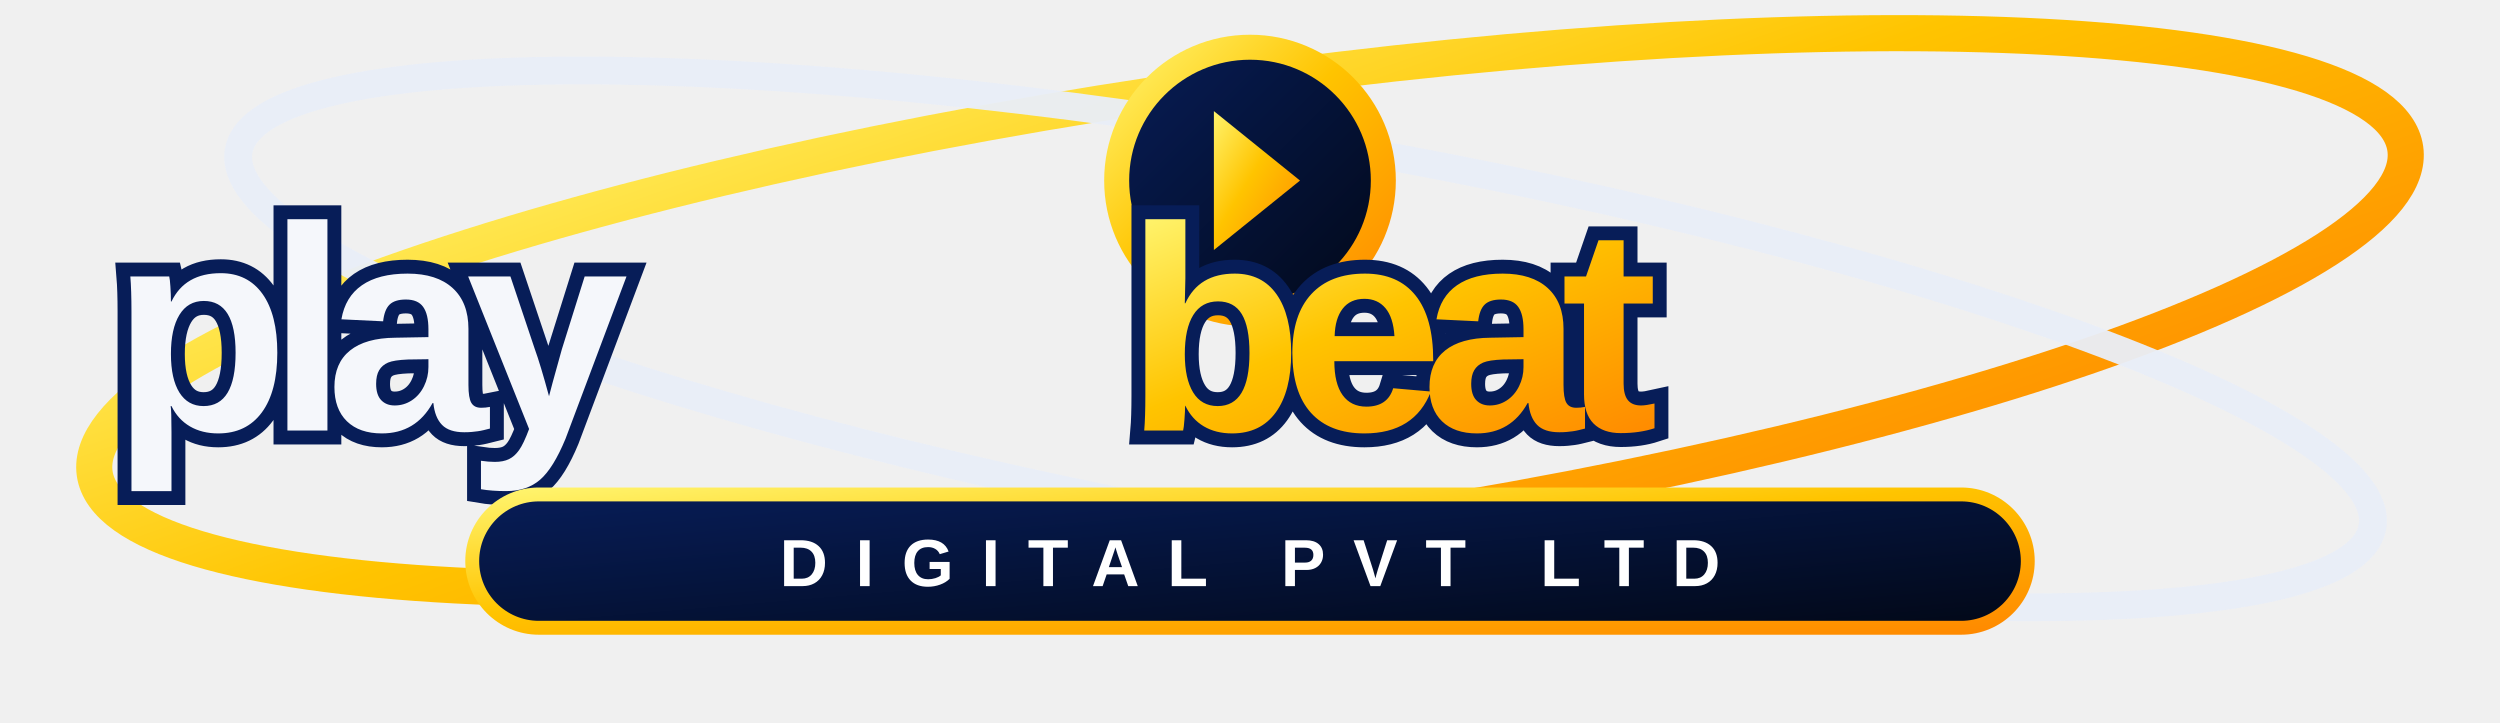
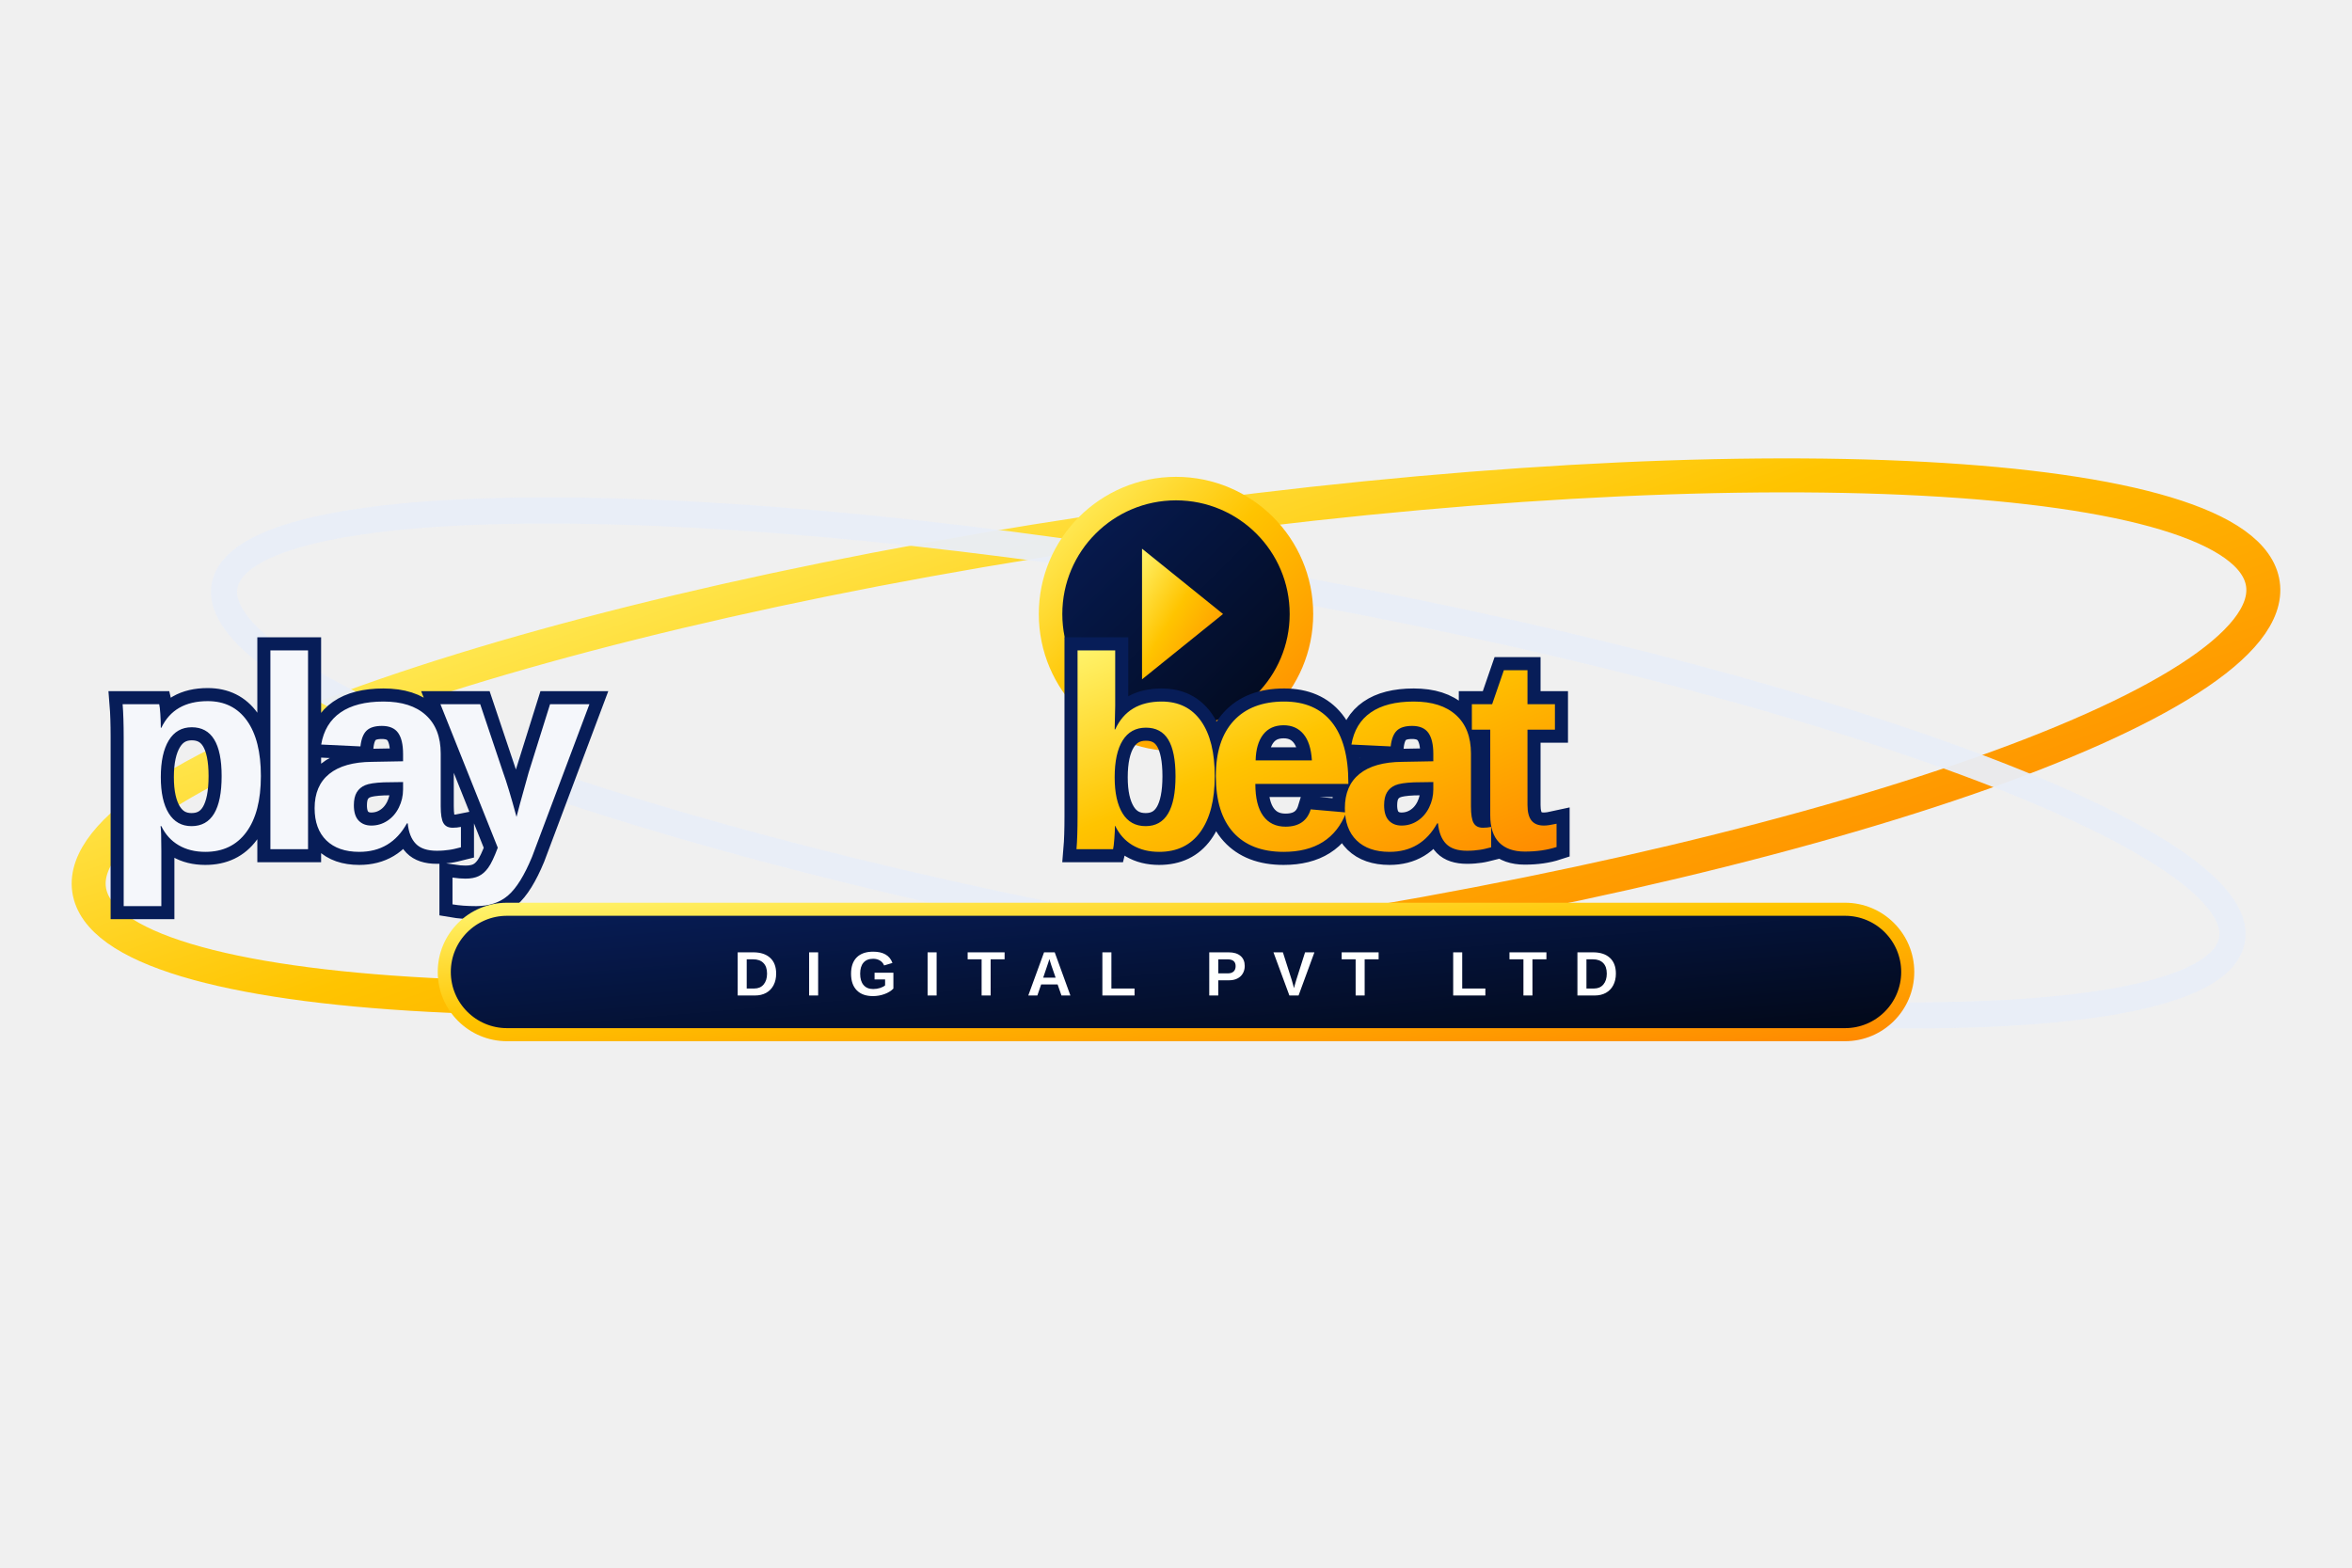
- <svg xmlns="http://www.w3.org/2000/svg" viewBox="0 0 900 260" role="img" aria-labelledby="title desc">
+ <svg xmlns="http://www.w3.org/2000/svg" width="300" height="200" viewBox="0 0 900 260" role="img" aria-labelledby="title desc">
  <defs>
    <linearGradient id="navy" x1="0" y1="0" x2="1" y2="1">
      <stop stop-color="#071d58" />
      <stop offset="1" stop-color="#020817" />
    </linearGradient>
    <linearGradient id="gold" x1="0" y1="0" x2="1" y2="1">
      <stop stop-color="#fff36b" />
      <stop offset=".45" stop-color="#ffc400" />
      <stop offset="1" stop-color="#ff8a00" />
    </linearGradient>
  </defs>
  <ellipse cx="450" cy="112" rx="420" ry="82" fill="none" stroke="url(#gold)" stroke-width="13" transform="rotate(-8 450 112)" />
  <ellipse cx="470" cy="122" rx="390" ry="70" fill="none" stroke="#e9eef8" stroke-width="10" opacity=".95" transform="rotate(10 470 122)" />
  <circle cx="450" cy="65" r="48" fill="url(#navy)" stroke="url(#gold)" stroke-width="9" />
  <path d="M437 40l31 25-31 25z" fill="url(#gold)" />
  <text x="40" y="155" font-family="Arial Black,Arial,sans-serif" font-size="105" font-weight="900" letter-spacing="-8" fill="#f5f7fb" stroke="#071d58" stroke-width="10" paint-order="stroke">play</text>
  <text x="405" y="155" font-family="Arial Black,Arial,sans-serif" font-size="105" font-weight="900" letter-spacing="-8" fill="url(#gold)" stroke="#071d58" stroke-width="10" paint-order="stroke">beat</text>
  <rect x="170" y="178" width="560" height="48" rx="24" fill="url(#navy)" stroke="url(#gold)" stroke-width="5" />
  <text x="450" y="211" text-anchor="middle" font-family="Arial,sans-serif" font-size="24" font-weight="700" letter-spacing="10" fill="#fff">DIGITAL PVT LTD</text>
</svg>
